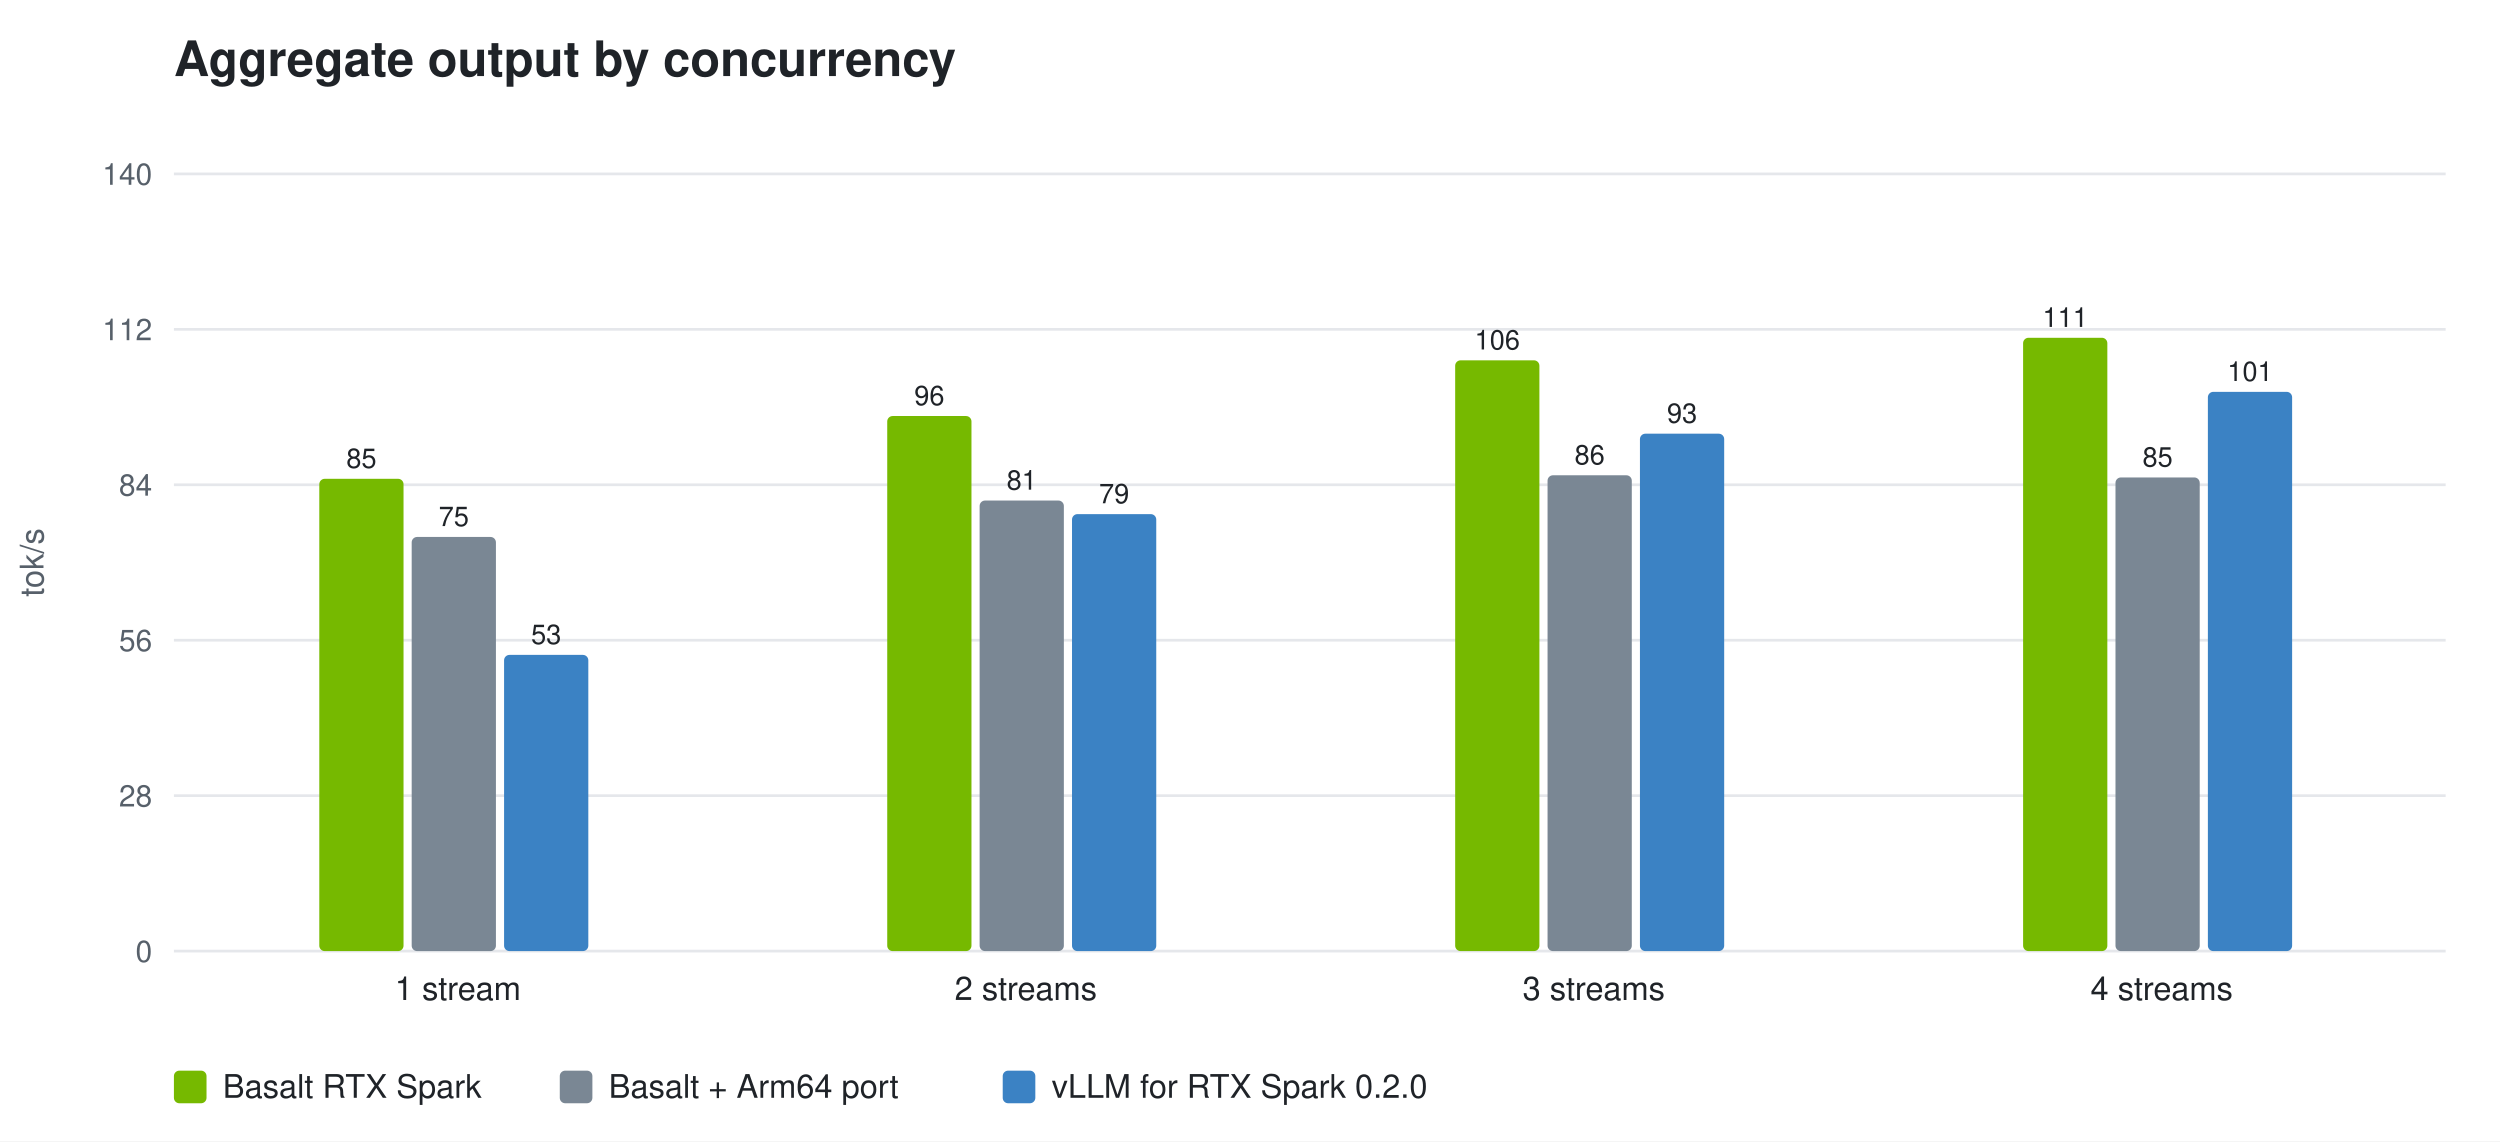
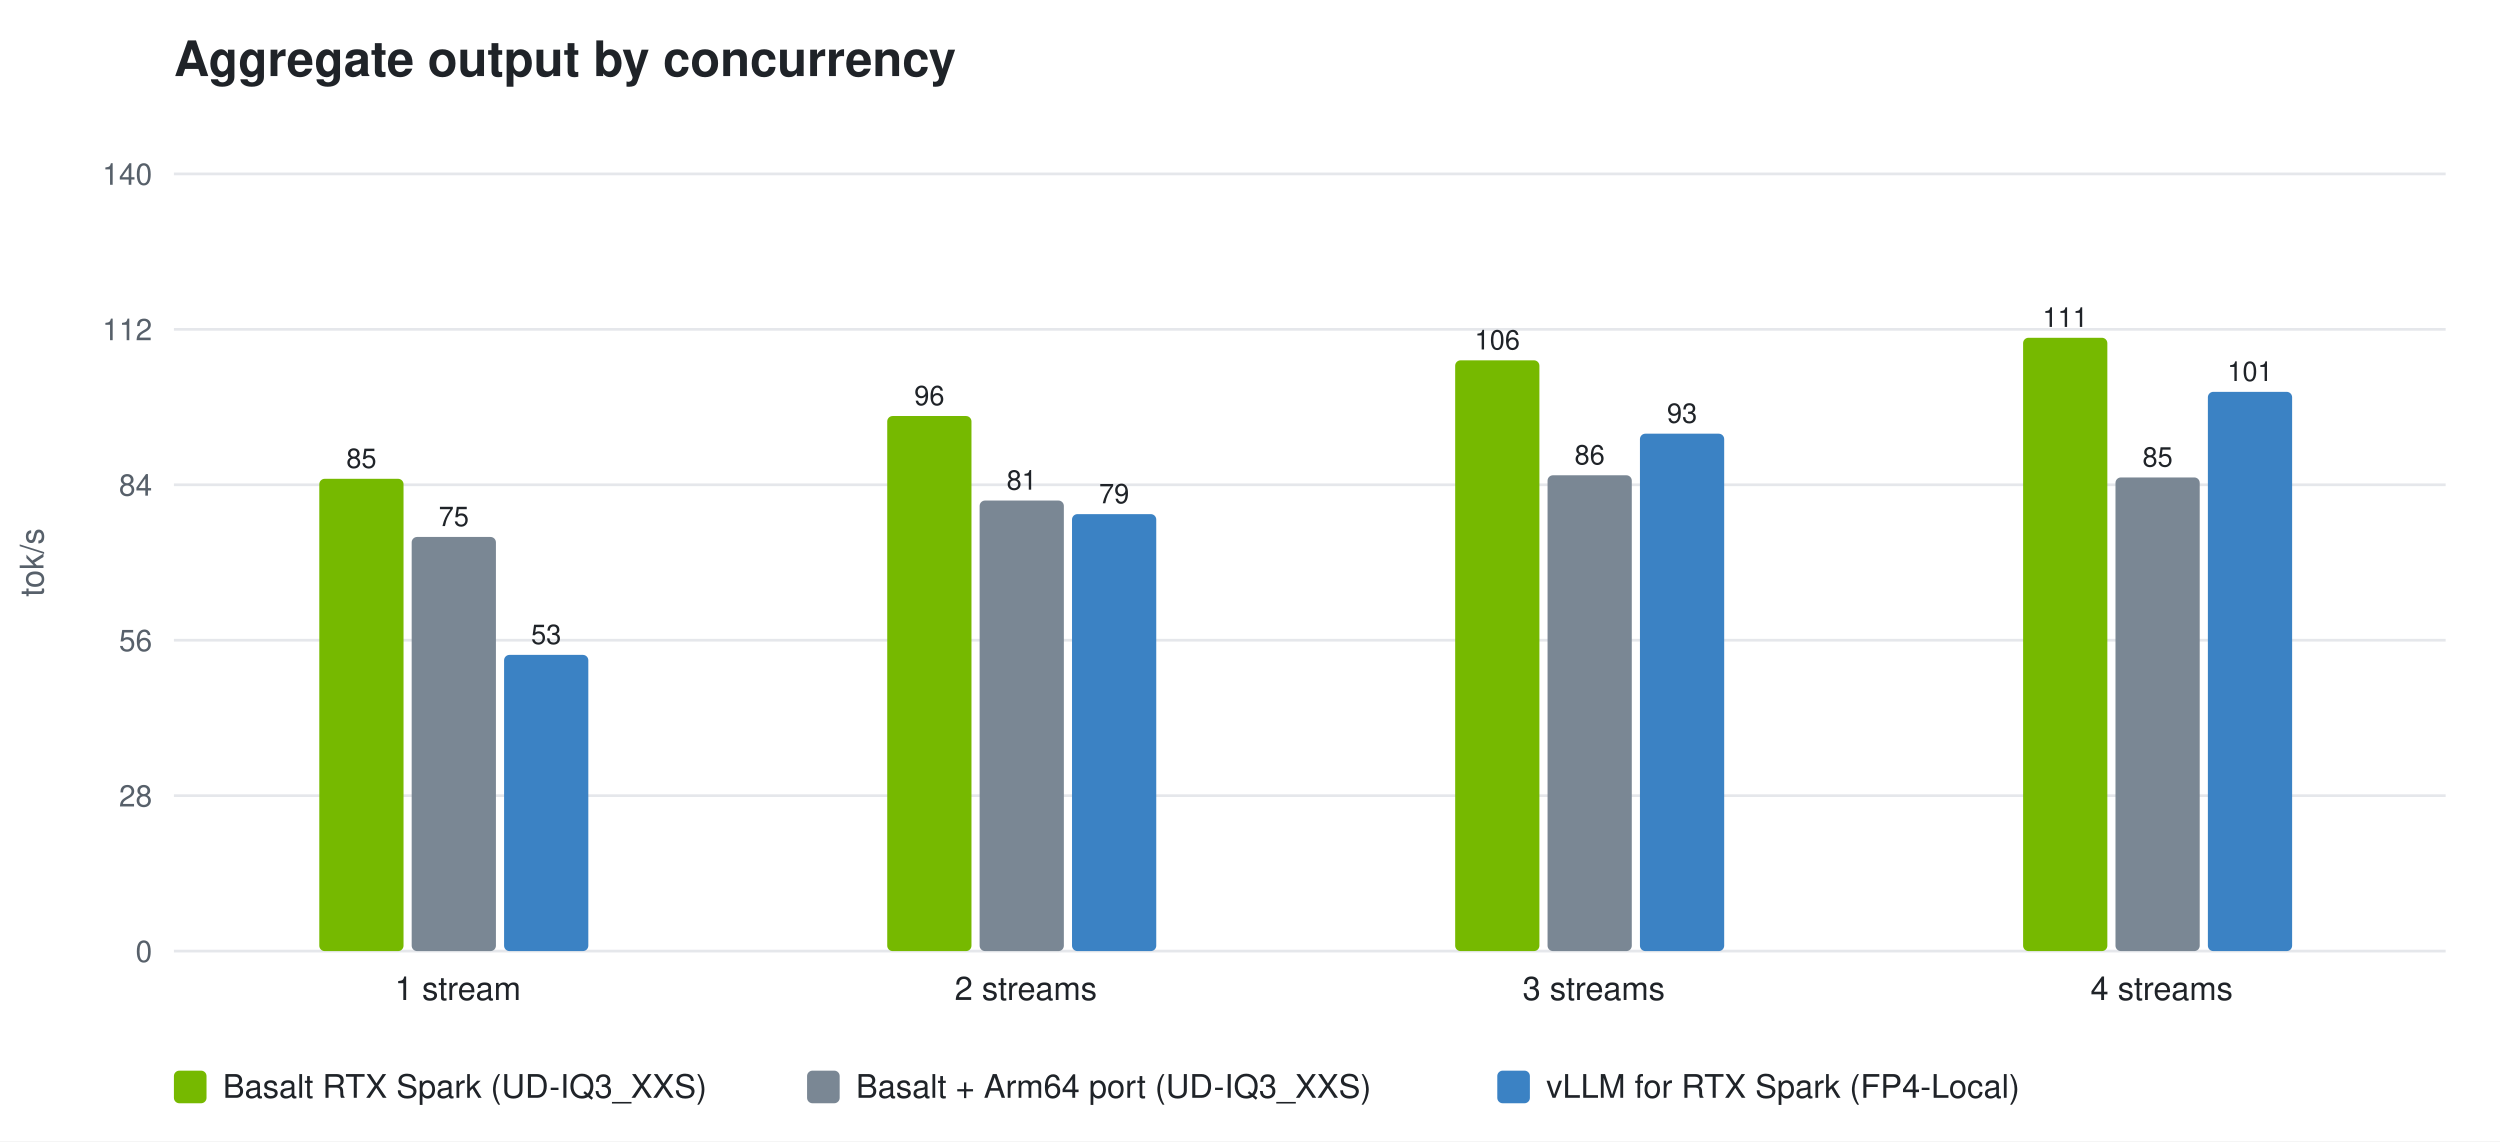
<svg xmlns="http://www.w3.org/2000/svg" width="920" height="420" viewBox="0 0 920 420" font-family="Segoe UI, Helvetica, Arial, sans-serif">
  <rect width="920" height="420" fill="#ffffff" />
  <text x="64" y="28" font-size="18" font-weight="600" fill="#1f2328">Aggregate output by concurrency</text>
  <line x1="64" y1="350.0" x2="900" y2="350.0" stroke="#e5e7eb" />
  <text x="56" y="354.0" font-size="11" text-anchor="end" fill="#57606a">0</text>
  <line x1="64" y1="292.8" x2="900" y2="292.8" stroke="#e5e7eb" />
  <text x="56" y="296.8" font-size="11" text-anchor="end" fill="#57606a">28</text>
  <line x1="64" y1="235.6" x2="900" y2="235.6" stroke="#e5e7eb" />
  <text x="56" y="239.6" font-size="11" text-anchor="end" fill="#57606a">56</text>
  <line x1="64" y1="178.4" x2="900" y2="178.4" stroke="#e5e7eb" />
  <text x="56" y="182.4" font-size="11" text-anchor="end" fill="#57606a">84</text>
  <line x1="64" y1="121.2" x2="900" y2="121.2" stroke="#e5e7eb" />
  <text x="56" y="125.2" font-size="11" text-anchor="end" fill="#57606a">112</text>
  <line x1="64" y1="64.0" x2="900" y2="64.0" stroke="#e5e7eb" />
  <text x="56" y="68.0" font-size="11" text-anchor="end" fill="#57606a">140</text>
  <text x="16" y="207" font-size="12" fill="#57606a" transform="rotate(-90 16 207)" text-anchor="middle">tok/s</text>
  <rect x="117.5" y="176.2" width="31.0" height="173.8" rx="2" fill="#76B900" />
  <text x="133.0" y="172.2" font-size="10" text-anchor="middle" fill="#1f2328">85</text>
  <rect x="151.5" y="197.6" width="31.0" height="152.4" rx="2" fill="#7A8794" />
  <text x="167.0" y="193.6" font-size="10" text-anchor="middle" fill="#1f2328">75</text>
  <rect x="185.5" y="241.0" width="31.0" height="109.0" rx="2" fill="#3B82C4" />
  <text x="201.0" y="237.0" font-size="10" text-anchor="middle" fill="#1f2328">53</text>
  <text x="168.5" y="368" font-size="12" text-anchor="middle" fill="#1f2328">1 stream</text>
  <rect x="326.5" y="153.1" width="31.0" height="196.9" rx="2" fill="#76B900" />
  <text x="342.0" y="149.1" font-size="10" text-anchor="middle" fill="#1f2328">96</text>
  <rect x="360.5" y="184.2" width="31.0" height="165.8" rx="2" fill="#7A8794" />
  <text x="376.0" y="180.2" font-size="10" text-anchor="middle" fill="#1f2328">81</text>
  <rect x="394.5" y="189.2" width="31.0" height="160.8" rx="2" fill="#3B82C4" />
  <text x="410.0" y="185.2" font-size="10" text-anchor="middle" fill="#1f2328">79</text>
  <text x="377.5" y="368" font-size="12" text-anchor="middle" fill="#1f2328">2 streams</text>
  <rect x="535.5" y="132.6" width="31.0" height="217.4" rx="2" fill="#76B900" />
  <text x="551.0" y="128.6" font-size="10" text-anchor="middle" fill="#1f2328">106</text>
  <rect x="569.5" y="174.9" width="31.0" height="175.1" rx="2" fill="#7A8794" />
  <text x="585.0" y="170.9" font-size="10" text-anchor="middle" fill="#1f2328">86</text>
  <rect x="603.5" y="159.6" width="31.0" height="190.4" rx="2" fill="#3B82C4" />
  <text x="619.0" y="155.6" font-size="10" text-anchor="middle" fill="#1f2328">93</text>
  <text x="586.5" y="368" font-size="12" text-anchor="middle" fill="#1f2328">3 streams</text>
  <rect x="744.5" y="124.3" width="31.0" height="225.7" rx="2" fill="#76B900" />
  <text x="760.0" y="120.3" font-size="10" text-anchor="middle" fill="#1f2328">111</text>
  <rect x="778.5" y="175.7" width="31.0" height="174.3" rx="2" fill="#7A8794" />
  <text x="794.0" y="171.7" font-size="10" text-anchor="middle" fill="#1f2328">85</text>
  <rect x="812.5" y="144.2" width="31.0" height="205.8" rx="2" fill="#3B82C4" />
  <text x="828.0" y="140.2" font-size="10" text-anchor="middle" fill="#1f2328">101</text>
  <text x="795.5" y="368" font-size="12" text-anchor="middle" fill="#1f2328">4 streams</text>
  <rect x="64" y="394" width="12" height="12" rx="2" fill="#76B900" />
-   <text x="82" y="404" font-size="12" fill="#1f2328">Basalt RTX Spark</text>
-   <rect x="206" y="394" width="12" height="12" rx="2" fill="#7A8794" />
-   <text x="224" y="404" font-size="12" fill="#1f2328">Basalt + Arm64 port</text>
-   <rect x="369" y="394" width="12" height="12" rx="2" fill="#3B82C4" />
-   <text x="387" y="404" font-size="12" fill="#1f2328">vLLM for RTX Spark 0.2.0</text>
+   <text x="82" y="404" font-size="12" fill="#1f2328">Basalt RTX Spark (UD-IQ3_XXS)</text>
+   <rect x="297" y="394" width="12" height="12" rx="2" fill="#7A8794" />
+   <text x="315" y="404" font-size="12" fill="#1f2328">Basalt + Arm64 port (UD-IQ3_XXS)</text>
+   <rect x="551" y="394" width="12" height="12" rx="2" fill="#3B82C4" />
+   <text x="569" y="404" font-size="12" fill="#1f2328">vLLM for RTX Spark (FP4-Local)</text>
</svg>
